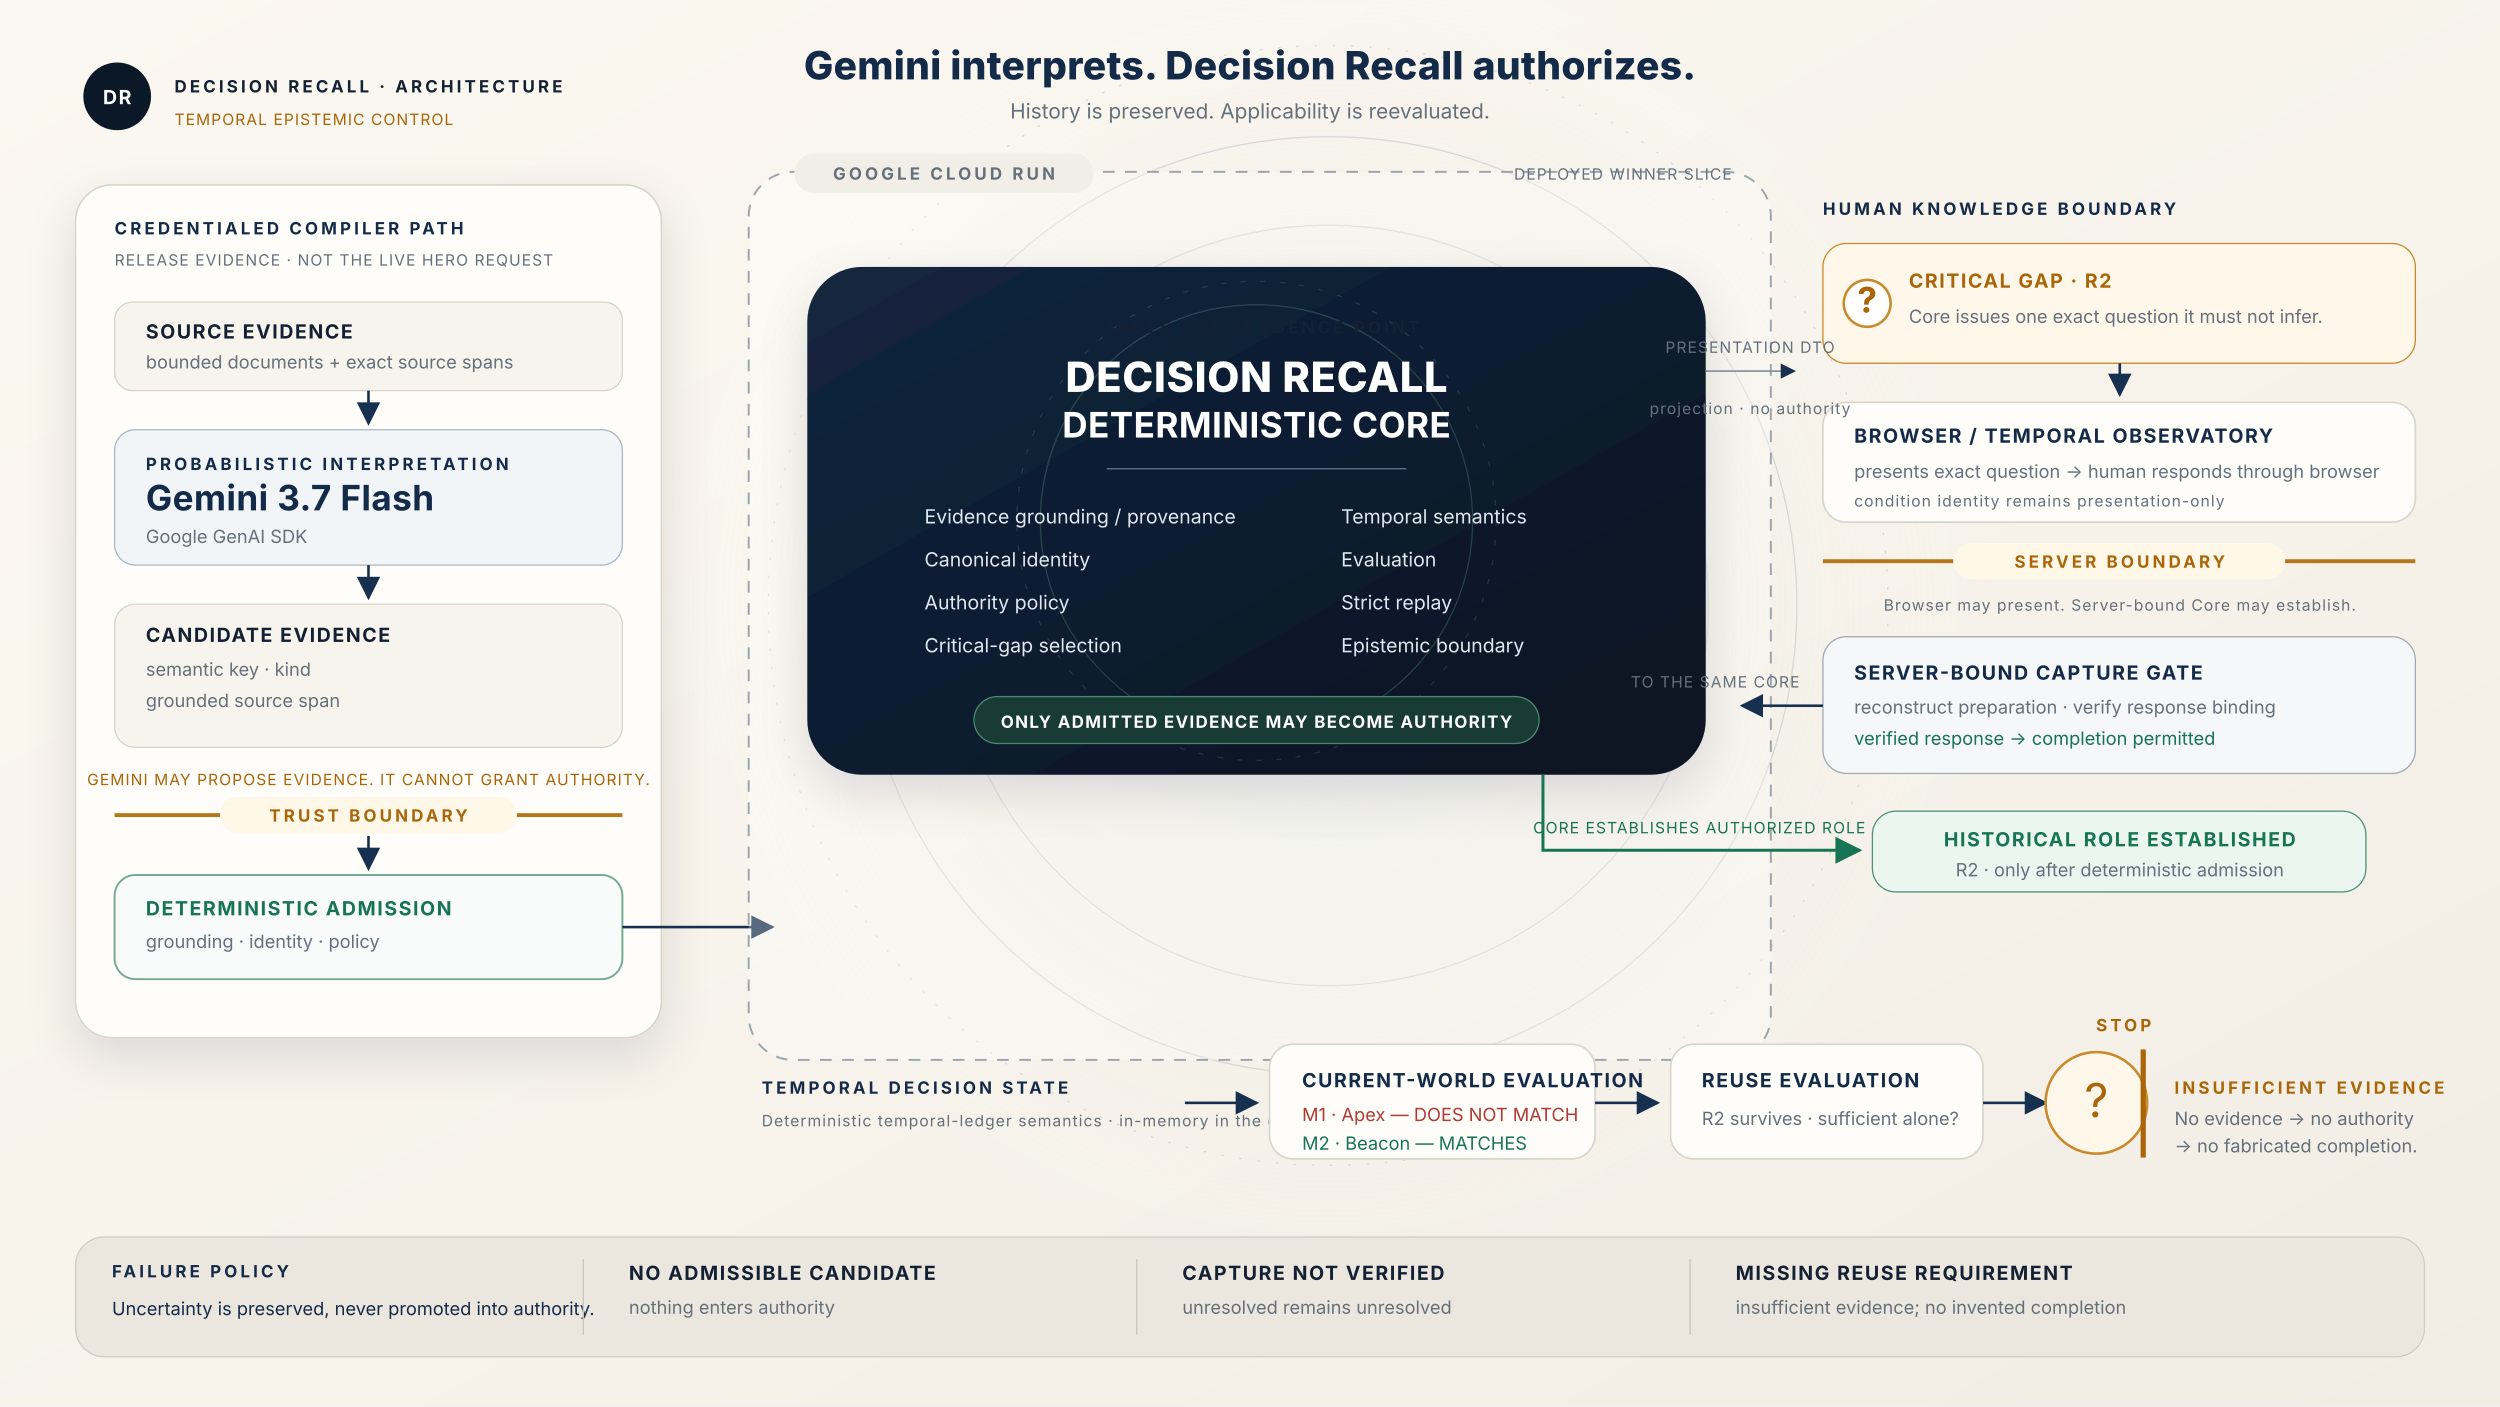
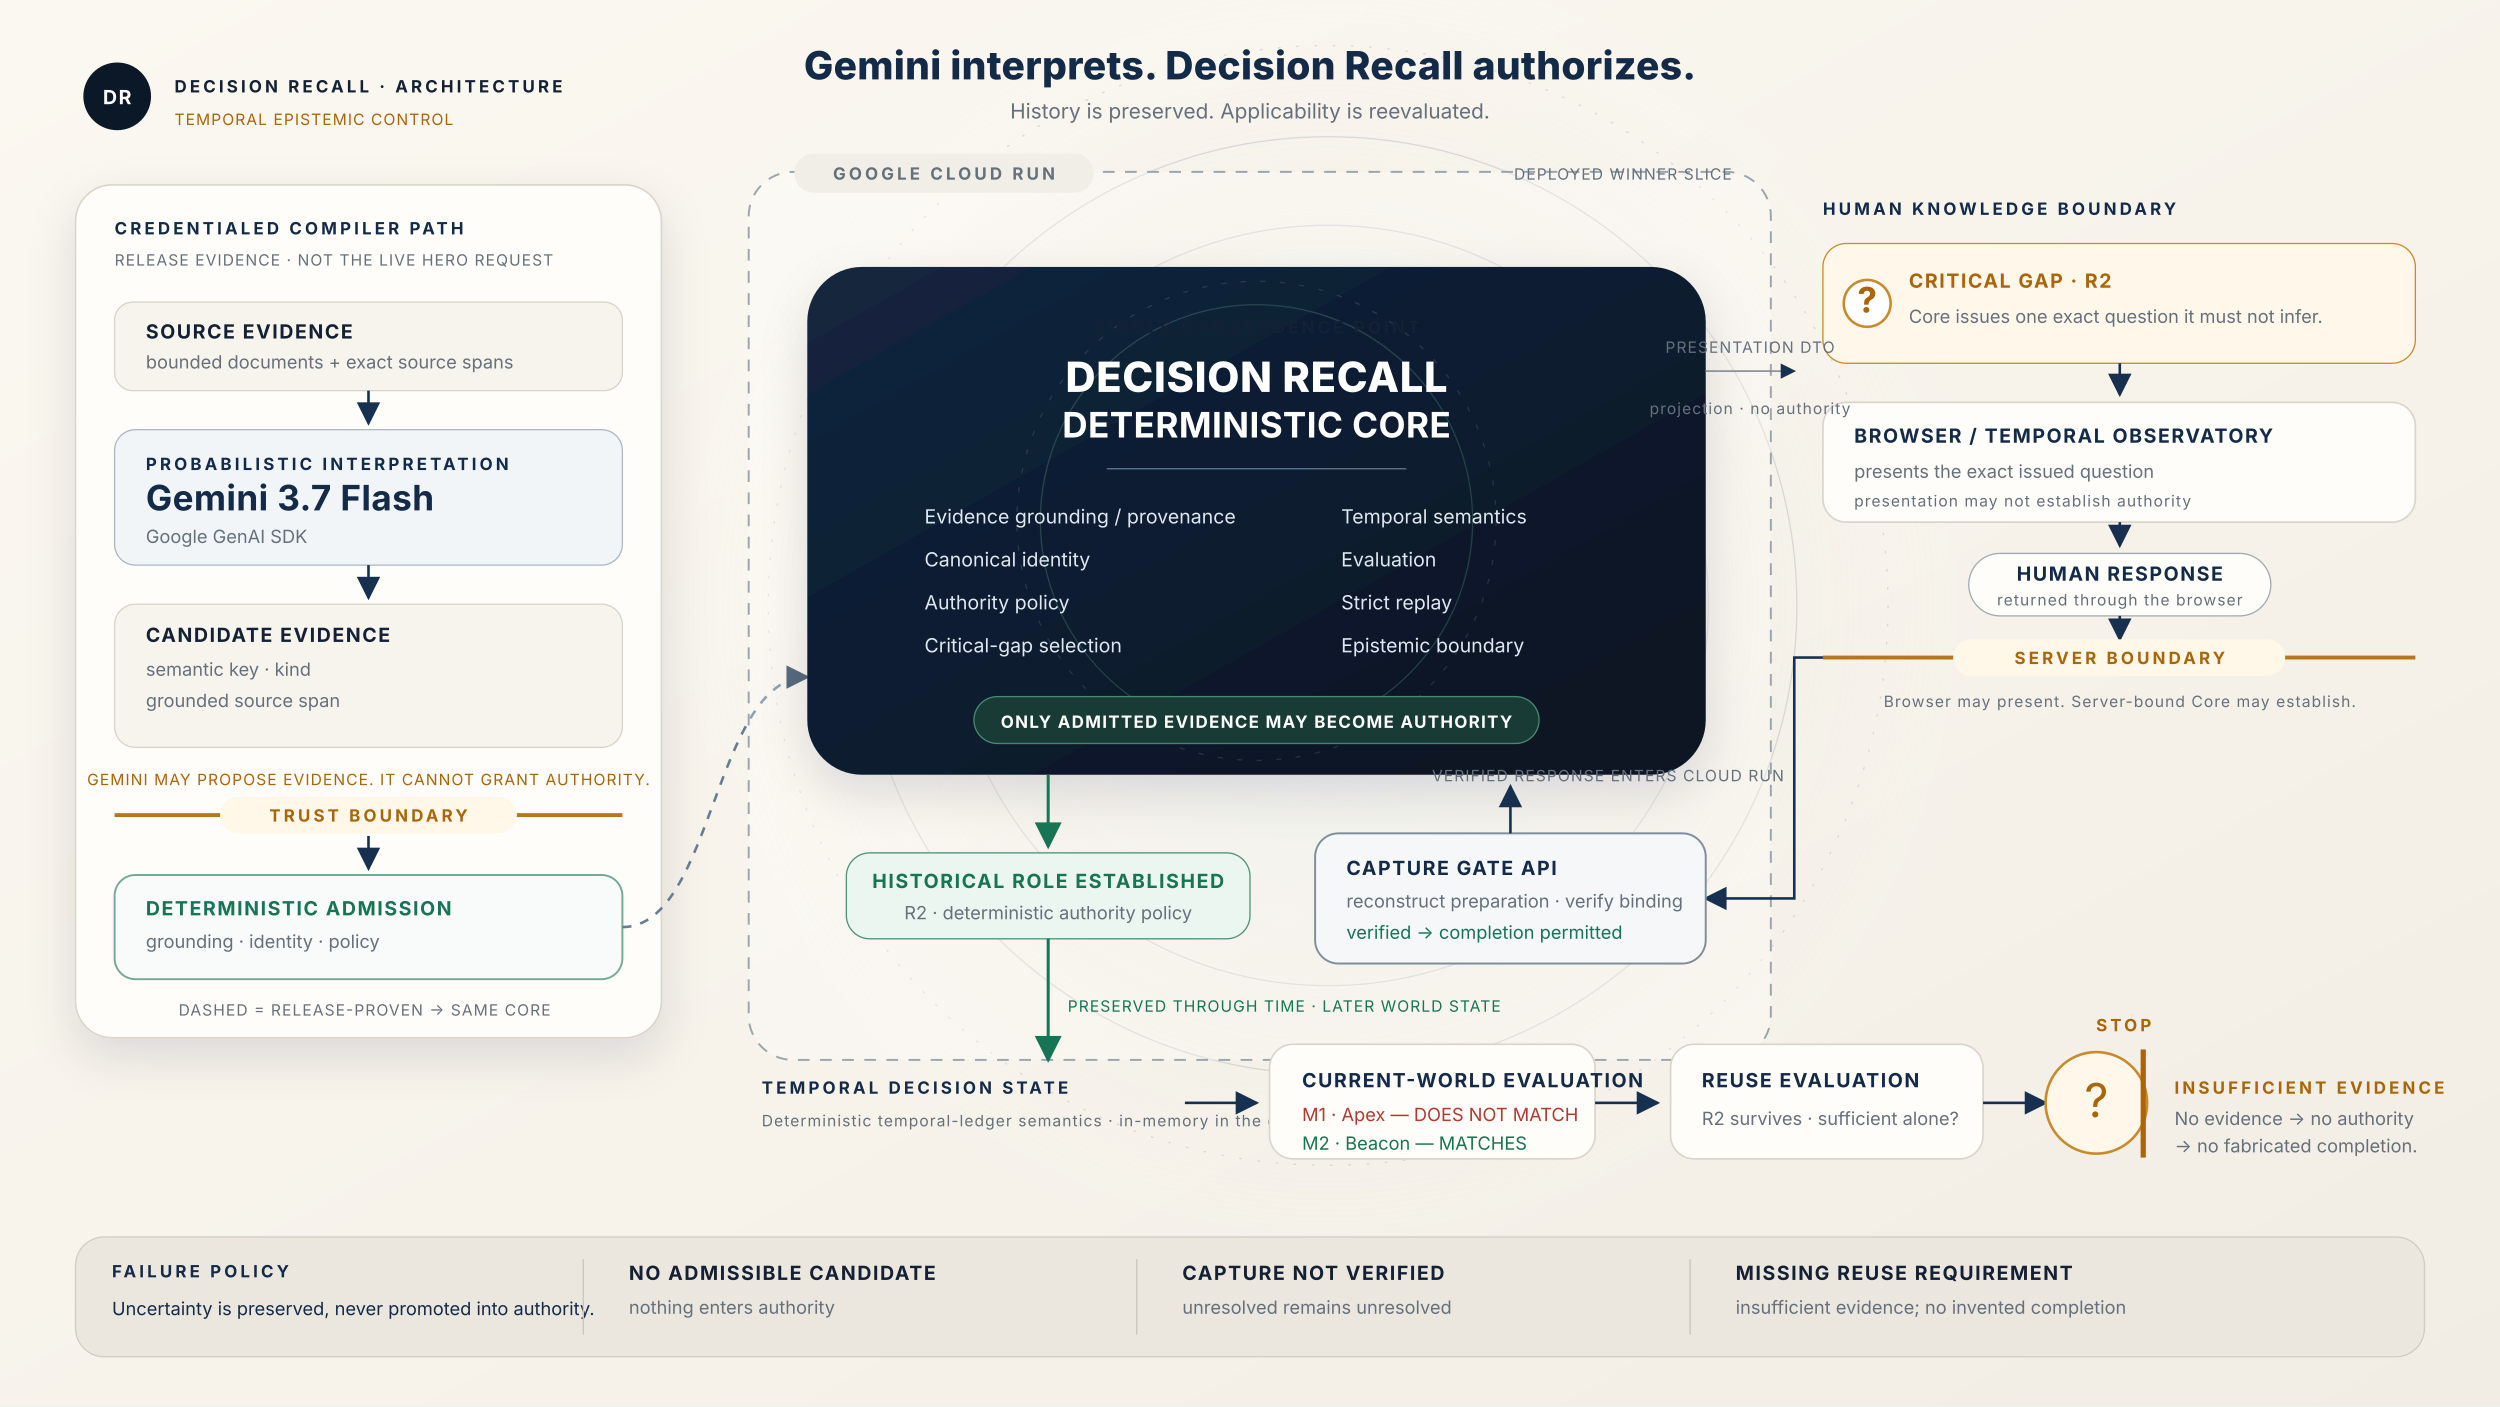
<svg xmlns="http://www.w3.org/2000/svg" width="1920" height="1080" viewBox="0 0 1920 1080" role="img" aria-labelledby="title desc">
  <defs>
    <linearGradient id="paper" x1="0" y1="0" x2="1" y2="1">
      <stop offset="0" stop-color="#fbf8f1" />
      <stop offset="0.55" stop-color="#f7f3eb" />
      <stop offset="1" stop-color="#f1ede4" />
    </linearGradient>
    <radialGradient id="field">
      <stop offset="0" stop-color="#dce7ef" stop-opacity=".65" />
      <stop offset=".62" stop-color="#e9e5d9" stop-opacity=".18" />
      <stop offset="1" stop-color="#fff" stop-opacity="0" />
    </radialGradient>
    <linearGradient id="core" x1="0" y1="0" x2="1" y2="1">
      <stop stop-color="#13263f" />
      <stop offset="1" stop-color="#07121f" />
    </linearGradient>
    <filter id="shadow" x="-20%" y="-20%" width="140%" height="150%">
      <feDropShadow dx="0" dy="14" stdDeviation="18" flood-color="#14253a" flood-opacity=".12" />
    </filter>
    <marker id="arrowNavy" markerWidth="9" markerHeight="9" refX="8" refY="4.5" orient="auto">
      <path d="M0 0L9 4.5 0 9Z" fill="#17304f" />
    </marker>
    <marker id="arrowGreen" markerWidth="9" markerHeight="9" refX="8" refY="4.5" orient="auto">
      <path d="M0 0L9 4.5 0 9Z" fill="#177454" />
    </marker>
    <style>
      text{font-family:Inter,Segoe UI,Arial,sans-serif;fill:#142033} .eyebrow{font-size:13px;font-weight:700;letter-spacing:2.4px} .tiny{font-size:12px;letter-spacing:.8px} .small{font-size:14px} .body{font-size:16px} .label{font-size:15px;font-weight:700;letter-spacing:1.2px} .title{font-size:27px;font-weight:750;letter-spacing:.3px} .hero{font-size:30px;font-weight:760;letter-spacing:.2px} .muted{fill:#65707c}.navy{fill:#132b49}.green{fill:#177454}.amber{fill:#a96508}.red{fill:#ae3a32}.white{fill:#fff}.line{fill:none;stroke:#17304f;stroke-width:2}.hair{fill:none;stroke:#85909b;stroke-width:1.3}.dash{stroke-dasharray:7 7}.box{fill:#fffdf9;stroke:#d9d5cb;stroke-width:1.3}.pill{fill:#f7f4ed;stroke:#d8d3c8;stroke-width:1}.cap{font-size:13px;font-weight:650;letter-spacing:1px}.corecopy text{font-size:15px;fill:#dfe8f0}.corehead{font-size:32px;font-weight:800;fill:#fff;letter-spacing:.5px}
    </style>
  </defs>
  <rect width="1920" height="1080" fill="url(#paper)" />
  <circle cx="1020" cy="465" r="520" fill="url(#field)" />
  <g opacity=".3" fill="none" stroke="#8f9aa4">
    <circle cx="1020" cy="465" r="292" />
    <circle cx="1020" cy="465" r="360" />
    <circle cx="1020" cy="465" r="430" stroke-dasharray="2 12" />
  </g>
  <g transform="translate(64 48)">
    <circle cx="26" cy="26" r="26" fill="#0b1827" />
    <text x="26" y="32" text-anchor="middle" class="label white">DR</text>
    <text x="70" y="23" class="eyebrow">DECISION RECALL · ARCHITECTURE</text>
    <text x="70" y="48" class="tiny amber">TEMPORAL EPISTEMIC CONTROL</text>
  </g>
  <text x="960" y="61" text-anchor="middle" class="hero navy">Gemini interprets. Decision Recall authorizes.</text>
  <text x="960" y="91" text-anchor="middle" class="body muted">History is preserved. Applicability is reevaluated.</text>
  <g transform="translate(58 142)">
    <rect width="450" height="655" rx="28" class="box" filter="url(#shadow)" />
    <text x="30" y="38" class="eyebrow navy">CREDENTIALED COMPILER PATH</text>
    <text x="30" y="62" class="tiny muted">RELEASE EVIDENCE · NOT THE LIVE HERO REQUEST</text>
    <rect x="30" y="90" width="390" height="68" rx="14" class="pill" />
    <text x="54" y="118" class="label">SOURCE EVIDENCE</text>
    <text x="54" y="141" class="small muted">bounded documents + exact source spans</text>
    <path d="M225 158v25" class="line" marker-end="url(#arrowNavy)" />
    <rect x="30" y="188" width="390" height="104" rx="16" fill="#f1f5f8" stroke="#aab7c4" />
    <text x="54" y="219" class="eyebrow navy">PROBABILISTIC INTERPRETATION</text>
    <text x="54" y="250" class="title navy">Gemini 3.7 Flash</text>
    <text x="54" y="275" class="small muted">Google GenAI SDK</text>
    <path d="M225 292v25" class="line" marker-end="url(#arrowNavy)" />
    <rect x="30" y="322" width="390" height="110" rx="16" class="pill" />
    <text x="54" y="351" class="label">CANDIDATE EVIDENCE</text>
    <text x="54" y="377" class="small muted">semantic key · kind</text>
    <text x="54" y="401" class="small muted">grounded source span</text>
    <text x="225" y="461" text-anchor="middle" class="tiny amber">GEMINI MAY PROPOSE EVIDENCE. IT CANNOT GRANT AUTHORITY.</text>
    <line x1="30" y1="484" x2="420" y2="484" stroke="#b5771b" stroke-width="3" />
    <rect x="111" y="470" width="228" height="28" rx="14" fill="#fff7e8" />
    <text x="225" y="489" text-anchor="middle" class="eyebrow amber">TRUST BOUNDARY</text>
    <path d="M225 500v25" class="line" marker-end="url(#arrowNavy)" />
    <rect x="30" y="530" width="390" height="80" rx="16" fill="#f8fbf9" stroke="#76a994" stroke-width="1.5" />
    <text x="54" y="561" class="label green">DETERMINISTIC ADMISSION</text>
    <text x="54" y="586" class="small muted">grounding · identity · policy</text>
-     <path d="M420 570H535" class="line" marker-end="url(#arrowNavy)" />
  </g>
+   <path d="M478 712C548 712 548 520 620 520" fill="none" stroke="#657d94" stroke-width="2" stroke-dasharray="7 7" marker-end="url(#arrowNavy)" />
+   <text x="280" y="780" text-anchor="middle" class="tiny muted">DASHED = RELEASE-PROVEN → SAME CORE</text>
  <g>
    <rect x="575" y="132" width="785" height="682" rx="34" fill="#fff" fill-opacity=".28" stroke="#9ba5ad" stroke-width="1.5" stroke-dasharray="9 8" />
    <rect x="610" y="118" width="230" height="30" rx="15" fill="#f1eee7" />
    <text x="725" y="138" text-anchor="middle" class="eyebrow muted">GOOGLE CLOUD RUN</text>
    <text x="1330" y="138" text-anchor="end" class="tiny muted">DEPLOYED WINNER SLICE</text>
  </g>
  <g filter="url(#shadow)">
    <rect x="620" y="205" width="690" height="390" rx="42" fill="url(#core)" />
    <circle cx="965" cy="400" r="166" fill="none" stroke="#65a98e" stroke-opacity=".28" />
    <circle cx="965" cy="400" r="184" fill="none" stroke="#9aa9b5" stroke-opacity=".18" stroke-dasharray="4 11" />
  </g>
  <text x="965" y="256" text-anchor="middle" class="eyebrow" fill="#79b69d">SINGLE CONVERGENCE POINT</text>
  <text x="965" y="301" text-anchor="middle" class="corehead">DECISION RECALL</text>
  <text x="965" y="336" text-anchor="middle" class="title white">DETERMINISTIC CORE</text>
  <line x1="850" y1="360" x2="1080" y2="360" stroke="#5e7894" />
  <g class="corecopy">
    <text x="710" y="402">Evidence grounding / provenance</text>
    <text x="710" y="435">Canonical identity</text>
    <text x="710" y="468">Authority policy</text>
    <text x="710" y="501">Critical-gap selection</text>
    <text x="1030" y="402">Temporal semantics</text>
    <text x="1030" y="435">Evaluation</text>
    <text x="1030" y="468">Strict replay</text>
    <text x="1030" y="501">Epistemic boundary</text>
  </g>
  <rect x="748" y="535" width="434" height="36" rx="18" fill="#183b35" stroke="#4a8871" />
  <text x="965" y="559" text-anchor="middle" class="cap white">ONLY ADMITTED EVIDENCE MAY BECOME AUTHORITY</text>
-   <path d="M1185 595v58h243" fill="none" stroke="#177454" stroke-width="2.3" marker-end="url(#arrowGreen)" />
-   <text x="1305" y="640" text-anchor="middle" class="tiny green">CORE ESTABLISHES AUTHORIZED ROLE</text>
  <g transform="translate(1400 145)">
    <text x="0" y="20" class="eyebrow navy">HUMAN KNOWLEDGE BOUNDARY</text>
    <rect x="0" y="42" width="455" height="92" rx="18" fill="#fff8ea" stroke="#c88a2d" />
    <circle cx="34" cy="88" r="18" fill="#fff" stroke="#c88a2d" stroke-width="2" />
    <text x="34" y="95" text-anchor="middle" class="title amber">?</text>
    <text x="66" y="76" class="label amber">CRITICAL GAP · R2</text>
    <text x="66" y="103" class="small muted">Core issues one exact question it must not infer.</text>
    <path d="M228 134v24" class="line" marker-end="url(#arrowNavy)" />
    <rect x="0" y="164" width="455" height="92" rx="18" class="box" />
    <text x="24" y="195" class="label navy">BROWSER / TEMPORAL OBSERVATORY</text>
-     <text x="24" y="222" class="small muted">presents exact question → human responds through browser</text>
-     <text x="24" y="244" class="tiny muted">condition identity remains presentation-only</text>
-     <line x1="0" y1="286" x2="455" y2="286" stroke="#b5771b" stroke-width="3" />
-     <rect x="100" y="272" width="255" height="28" rx="14" fill="#fff7e8" />
-     <text x="228" y="291" text-anchor="middle" class="eyebrow amber">SERVER BOUNDARY</text>
-     <text x="228" y="324" text-anchor="middle" class="tiny muted">Browser may present. Server-bound Core may establish.</text>
-     <rect x="0" y="344" width="455" height="105" rx="18" fill="#f5f7f8" stroke="#a0aab2" />
-     <text x="24" y="377" class="label navy">SERVER-BOUND CAPTURE GATE</text>
-     <text x="24" y="403" class="small muted">reconstruct preparation · verify response binding</text>
-     <text x="24" y="427" class="small green">verified response → completion permitted</text>
-     <path d="M0 397H-62" class="line" marker-end="url(#arrowNavy)" />
-     <text x="-18" y="383" text-anchor="end" class="tiny muted">TO THE SAME CORE</text>
-     <rect x="38" y="478" width="379" height="62" rx="18" fill="#ecf6f1" stroke="#4d9276" />
-     <text x="228" y="505" text-anchor="middle" class="label green">HISTORICAL ROLE ESTABLISHED</text>
-     <text x="228" y="528" text-anchor="middle" class="small muted">R2 · only after deterministic admission</text>
+     <text x="24" y="222" class="small muted">presents the exact issued question</text>
+     <text x="24" y="244" class="tiny muted">presentation may not establish authority</text>
+     <path d="M228 256v18" class="line" marker-end="url(#arrowNavy)" />
+     <rect x="112" y="280" width="232" height="48" rx="24" fill="#fffdf9" stroke="#a0aab2" />
+     <text x="228" y="301" text-anchor="middle" class="label navy">HUMAN RESPONSE</text>
+     <text x="228" y="320" text-anchor="middle" class="tiny muted">returned through the browser</text>
+     <path d="M228 328v18" class="line" marker-end="url(#arrowNavy)" />
+     <line x1="0" y1="360" x2="455" y2="360" stroke="#b5771b" stroke-width="3" />
+     <rect x="100" y="346" width="255" height="28" rx="14" fill="#fff7e8" />
+     <text x="228" y="365" text-anchor="middle" class="eyebrow amber">SERVER BOUNDARY</text>
+     <text x="228" y="398" text-anchor="middle" class="tiny muted">Browser may present. Server-bound Core may establish.</text>
  </g>
+   <path d="M1400 505H1378V690H1310" class="line" marker-end="url(#arrowNavy)" />
+   <text x="1370" y="600" text-anchor="end" class="tiny muted">VERIFIED RESPONSE ENTERS CLOUD RUN</text>
+   <rect x="1010" y="640" width="300" height="100" rx="18" fill="#f5f7f8" stroke="#7f8e9a" stroke-width="1.5" />
+   <text x="1034" y="672" class="label navy">CAPTURE GATE API</text>
+   <text x="1034" y="697" class="small muted">reconstruct preparation · verify binding</text>
+   <text x="1034" y="721" class="small green">verified → completion permitted</text>
+   <path d="M1160 640V604" class="line" marker-end="url(#arrowNavy)" />
+   <path d="M805 595V650" fill="none" stroke="#177454" stroke-width="2.3" marker-end="url(#arrowGreen)" />
+   <rect x="650" y="655" width="310" height="66" rx="18" fill="#ecf6f1" stroke="#4d9276" />
+   <text x="805" y="682" text-anchor="middle" class="label green">HISTORICAL ROLE ESTABLISHED</text>
+   <text x="805" y="706" text-anchor="middle" class="small muted">R2 · deterministic authority policy</text>
+   <path d="M805 721V814" fill="none" stroke="#177454" stroke-width="2.3" marker-end="url(#arrowGreen)" />
+   <text x="820" y="777" class="tiny green">PRESERVED THROUGH TIME · LATER WORLD STATE</text>
  <path d="M1310 285h68" class="hair" marker-end="url(#arrowNavy)" />
  <text x="1344" y="271" text-anchor="middle" class="tiny muted">PRESENTATION DTO</text>
  <text x="1344" y="318" text-anchor="middle" class="tiny muted">projection · no authority</text>
  <g transform="translate(585 840)">
    <text x="0" y="0" class="eyebrow navy">TEMPORAL DECISION STATE</text>
    <text x="0" y="25" class="tiny muted">Deterministic temporal-ledger semantics · in-memory in the deployed golden slice</text>
    <path d="M325 7h55" class="line" marker-end="url(#arrowNavy)" />
    <rect x="390" y="-38" width="250" height="88" rx="18" class="box" />
    <text x="415" y="-5" class="label navy">CURRENT-WORLD EVALUATION</text>
    <text x="415" y="21" class="small red">M1 · Apex — DOES NOT MATCH</text>
    <text x="415" y="43" class="small green">M2 · Beacon — MATCHES</text>
    <path d="M640 7h48" class="line" marker-end="url(#arrowNavy)" />
    <rect x="698" y="-38" width="240" height="88" rx="18" class="box" />
    <text x="722" y="-5" class="label navy">REUSE EVALUATION</text>
    <text x="722" y="24" class="small muted">R2 survives · sufficient alone?</text>
    <path d="M938 7h48" class="line" marker-end="url(#arrowNavy)" />
    <circle cx="1025" cy="7" r="39" fill="#fff8ea" stroke="#c88a2d" stroke-width="2" />
    <text x="1025" y="18" text-anchor="middle" font-size="36" class="amber">?</text>
    <text x="1085" y="0" class="eyebrow amber">INSUFFICIENT EVIDENCE</text>
    <text x="1085" y="24" class="small muted">No evidence → no authority</text>
    <text x="1085" y="45" class="small muted">→ no fabricated completion.</text>
    <line x1="1061" y1="-34" x2="1061" y2="49" stroke="#a96508" stroke-width="4" />
    <text x="1046" y="-48" text-anchor="middle" class="eyebrow amber">STOP</text>
  </g>
  <g transform="translate(58 950)">
    <rect width="1804" height="92" rx="22" fill="#ebe7df" stroke="#d1ccc1" />
    <text x="28" y="31" class="eyebrow navy">FAILURE POLICY</text>
    <text x="28" y="60" class="small navy">Uncertainty is preserved, never promoted into authority.</text>
    <line x1="390" y1="17" x2="390" y2="75" stroke="#cbc5ba" />
    <text x="425" y="33" class="label">NO ADMISSIBLE CANDIDATE</text>
    <text x="425" y="59" class="small muted">nothing enters authority</text>
    <line x1="815" y1="17" x2="815" y2="75" stroke="#cbc5ba" />
    <text x="850" y="33" class="label">CAPTURE NOT VERIFIED</text>
    <text x="850" y="59" class="small muted">unresolved remains unresolved</text>
    <line x1="1240" y1="17" x2="1240" y2="75" stroke="#cbc5ba" />
    <text x="1275" y="33" class="label">MISSING REUSE REQUIREMENT</text>
    <text x="1275" y="59" class="small muted">insufficient evidence; no invented completion</text>
  </g>
</svg>
